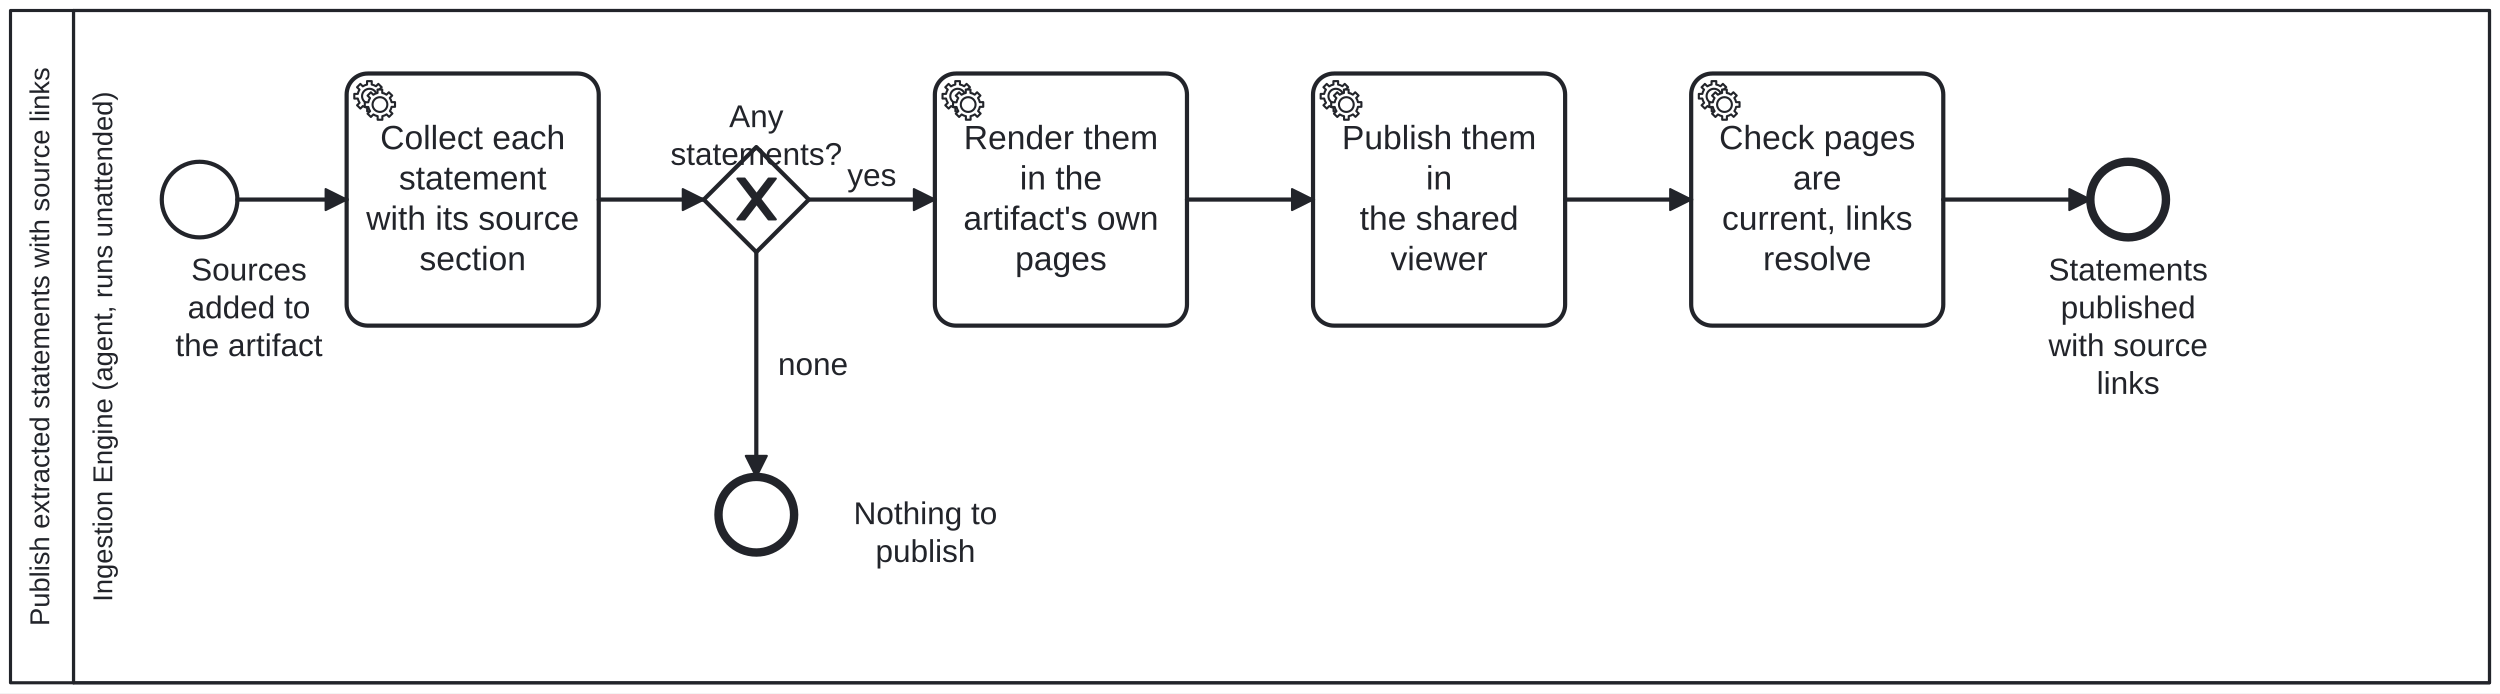
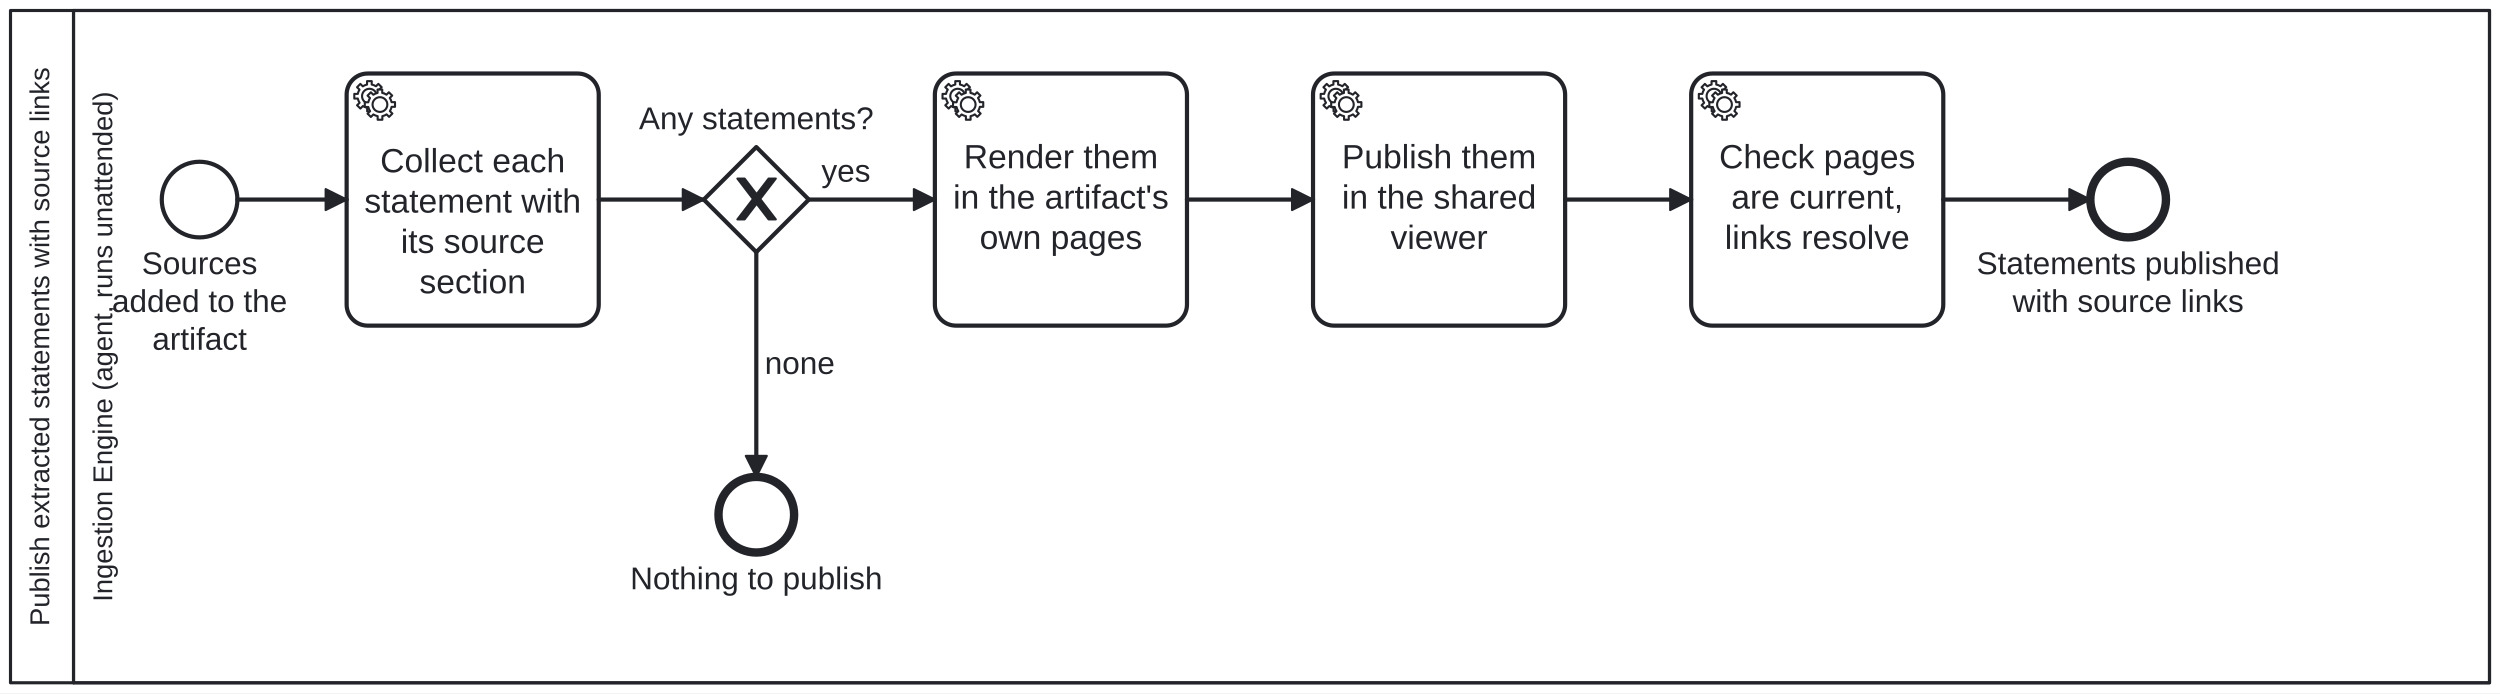
<svg xmlns="http://www.w3.org/2000/svg" width="100%" style="max-width:100%;height:auto" viewBox="155 75 1190 330" version="1.1">
  <rect x="155" y="75" width="1190" height="330" fill="#ffffff" />
  <g class="djs-group">
    <g class="djs-element djs-shape" data-element-id="Participant_PublishExtractedStatements" style="display: block;" transform="matrix(1 0 0 1 160 80)">
      <g class="djs-visual">
        <rect x="0" y="0" width="1180" height="320" rx="0" ry="0" style="stroke-linecap: round; stroke-linejoin: round; stroke: rgb(34, 36, 42); stroke-width: 1.5px; fill: white; fill-opacity: 0.95;" />
        <path style="fill: none; stroke-linecap: round; stroke-linejoin: round; stroke: rgb(34, 36, 42); stroke-width: 1.5px;" d="M30,0L30,320" />
        <text lineHeight="1.05" class="djs-label" transform="matrix(-1.83697e-16 -1 1 -1.83697e-16 0 320)" style="font-family: Arial, sans-serif; font-size: 13px; font-weight: normal; fill: rgb(34, 36, 42);">
          <tspan x="27.052" y="18.413">Publish extracted statements with source links</tspan>
        </text>
      </g>
      <rect class="djs-hit djs-hit-all" x="0" y="0" width="1180" height="320" style="fill: none; stroke-opacity: 0; stroke: white; stroke-width: 15px;" />
    </g>
    <g class="djs-children">
      <g class="djs-group">
        <g class="djs-element djs-shape" data-element-id="Lane_0" style="display: block;" transform="matrix(1 0 0 1 190 80)">
          <g class="djs-visual">
            <rect x="0" y="0" width="1150" height="320" rx="0" ry="0" style="stroke-linecap: round; stroke-linejoin: round; stroke: rgb(34, 36, 42); stroke-width: 1.5px; fill: white; fill-opacity: 0.25;" />
            <text lineHeight="1.05" class="djs-label" transform="matrix(-1.83697e-16 -1 1 -1.83697e-16 0 320)" style="font-family: Arial, sans-serif; font-size: 13px; font-weight: normal; fill: rgb(34, 36, 42);">
              <tspan x="38.579" y="18.413">Ingestion Engine (agent, runs unattended)</tspan>
            </text>
          </g>
          <rect class="djs-hit djs-hit-all" x="0" y="0" width="1150" height="320" style="fill: none; stroke-opacity: 0; stroke: white; stroke-width: 15px;" />
        </g>
      </g>
      <g class="djs-group">
        <g class="djs-element djs-shape" data-element-id="StartEvent_Statements" style="display: block;" transform="matrix(1 0 0 1 232 152)">
          <g class="djs-visual">
            <circle cx="18" cy="18" r="18" style="stroke-linecap: round; stroke-linejoin: round; stroke: rgb(34, 36, 42); stroke-width: 2px; fill: white; fill-opacity: 0.95;" />
          </g>
          <rect class="djs-hit djs-hit-all" x="0" y="0" width="36" height="36" style="fill: none; stroke-opacity: 0; stroke: white; stroke-width: 15px;" />
        </g>
      </g>
      <g class="djs-group">
-         <g class="djs-element djs-shape" data-element-id="StartEvent_Statements_label" style="display: block;" transform="matrix(1 0 0 1 238 195)">
-           <g class="djs-visual">
-             <text lineHeight="1.2" class="djs-label" style="font-family: Arial, sans-serif; font-size: 15px; font-weight: normal; fill: rgb(34, 36, 42);">
-               <tspan x="7.987" y="13.5">Sources </tspan>
-               <tspan x="6.306" y="31.5">added to</tspan>
-               <tspan x="0.483" y="49.5">the artifact</tspan>
-             </text>
-           </g>
-           <rect class="djs-hit djs-hit-all" x="0" y="0" width="71" height="54" style="fill: none; stroke-opacity: 0; stroke: white; stroke-width: 15px;" />
+         <g class="djs-element djs-shape" data-element-id="StartEvent_Statements_label" style="display: block;" transform="matrix(1 0 0 1 188.2891 192)">
+           <g class="djs-visual">
+             <text lineHeight="1.2" class="djs-label" style="font-family: Arial, sans-serif; font-size: 15px; font-weight: normal; fill: rgb(34, 36, 42);">
+               <tspan x="34.198" y="13.5">Sources</tspan>
+               <tspan x="20.007" y="31.5">added to the</tspan>
+               <tspan x="39.204" y="49.5">artifact</tspan>
+             </text>
+           </g>
+           <rect class="djs-hit djs-hit-all" x="0" y="0" width="123.422" height="54" style="fill: none; stroke-opacity: 0; stroke: white; stroke-width: 15px;" />
        </g>
      </g>
      <g class="djs-group">
        <g class="djs-element djs-shape" data-element-id="Task_Collect" style="display: block;" transform="matrix(1 0 0 1 320 110)">
          <g class="djs-visual">
            <rect x="0" y="0" width="120" height="120" rx="10" ry="10" style="stroke-linecap: round; stroke-linejoin: round; stroke: rgb(34, 36, 42); stroke-width: 2px; fill: white; fill-opacity: 0.95;" />
-             <text lineHeight="1.2" class="djs-label" style="font-family: Arial, sans-serif; font-size: 16px; font-weight: normal; fill: rgb(34, 36, 42);">
-               <tspan x="15.977" y="36">Collect each </tspan>
-               <tspan x="24.871" y="55.2">statement</tspan>
-               <tspan x="9.316" y="74.4">with its source</tspan>
-               <tspan x="34.652" y="93.6">section</tspan>
+             <text lineHeight="1.2" class="djs-label" transform="translate(0 32.6)" style="font-family: Arial, sans-serif; font-size: 16px; font-weight: normal; fill: rgb(34, 36, 42);">
+               <tspan x="15.977" y="14.4">Collect each</tspan>
+               <tspan x="8.422" y="33.6">statement with</tspan>
+               <tspan x="25.766" y="52.8">its source</tspan>
+               <tspan x="34.652" y="72">section</tspan>
            </text>
            <circle cx="5" cy="5" r="5" transform="translate(6, 6)" style="stroke-linecap: round; stroke-linejoin: round; stroke: none; stroke-width: 2px; fill: white;" />
            <path d="m 12,18 v -1.713 c 0.352,-0.07 0.704,-0.178 1.048,-0.321 0.344,-0.145 0.666,-0.321 0.966,-0.521 l 1.194,1.18 1.567,-1.577 -1.195,-1.18 c 0.403,-0.614 0.683,-1.299 0.825,-2.018 l 1.622,-0.01 v -2.22 l -1.637,0.01 c -0.073,-0.352 -0.178,-0.7 -0.324,-1.044 -0.145,-0.344 -0.321,-0.664 -0.523,-0.962 l 1.131,-1.136 -1.583,-1.563 -1.13,1.136 c -0.614,-0.401 -1.303,-0.681 -2.023,-0.822 l 0.009,-1.619 h -2.241 l 0.004,1.631 c -0.354,0.074 -0.705,0.18 -1.05,0.324 -0.344,0.144 -0.665,0.321 -0.964,0.52 l -1.17,-1.158 -1.567,1.579 1.168,1.157 c -0.403,0.613 -0.683,1.298 -0.825,2.017 l -1.659,0.003 v 2.222 l 1.672,-0.006 c 0.073,0.351 0.18,0.702 0.324,1.045 0.145,0.344 0.321,0.664 0.523,0.961 l -1.199,1.197 1.584,1.56 1.196,-1.193 c 0.614,0.403 1.303,0.682 2.023,0.823 l 7.19e-4,1.699 h 2.227 z m 0.221,-3.996 c -1.789,0.75 -3.858,-0.093 -4.61,-1.874 -0.752,-1.783 0.091,-3.846 1.88,-4.596 1.788,-0.749 3.857,0.093 4.609,1.874 0.752,1.782 -0.091,3.846 -1.88,4.596 z" style="fill: white; stroke-linecap: round; stroke-linejoin: round; stroke: rgb(34, 36, 42); stroke-width: 1px;" />
            <circle cx="5" cy="5" r="5" transform="translate(11, 10)" style="stroke-linecap: round; stroke-linejoin: round; stroke: none; stroke-width: 2px; fill: white;" />
            <path d="m 17,22 v -1.713 c 0.352,-0.07 0.704,-0.178 1.048,-0.321 0.344,-0.145 0.666,-0.321 0.966,-0.521 l 1.194,1.18 1.567,-1.577 -1.195,-1.18 c 0.403,-0.614 0.683,-1.299 0.825,-2.018 l 1.622,-0.01 v -2.22 l -1.637,0.01 c -0.073,-0.352 -0.178,-0.7 -0.324,-1.044 -0.145,-0.344 -0.321,-0.664 -0.523,-0.962 l 1.131,-1.136 -1.583,-1.563 -1.13,1.136 c -0.614,-0.401 -1.303,-0.681 -2.023,-0.822 l 0.009,-1.619 h -2.241 l 0.004,1.631 c -0.354,0.074 -0.705,0.18 -1.05,0.324 -0.344,0.144 -0.665,0.321 -0.964,0.52 l -1.17,-1.158 -1.567,1.579 1.168,1.157 c -0.403,0.613 -0.683,1.298 -0.825,2.017 l -1.659,0.003 v 2.222 l 1.672,-0.006 c 0.073,0.351 0.18,0.702 0.324,1.045 0.145,0.344 0.321,0.664 0.523,0.961 l -1.199,1.197 1.584,1.56 1.196,-1.193 c 0.614,0.403 1.303,0.682 2.023,0.823 l 7.19e-4,1.699 h 2.227 z m 0.221,-3.996 c -1.789,0.75 -3.858,-0.093 -4.61,-1.874 -0.752,-1.783 0.091,-3.846 1.88,-4.596 1.788,-0.749 3.857,0.093 4.609,1.874 0.752,1.782 -0.091,3.846 -1.88,4.596 z" style="fill: white; stroke-linecap: round; stroke-linejoin: round; stroke: rgb(34, 36, 42); stroke-width: 1px;" />
          </g>
          <rect class="djs-hit djs-hit-all" x="0" y="0" width="120" height="120" style="fill: none; stroke-opacity: 0; stroke: white; stroke-width: 15px;" />
        </g>
      </g>
      <g class="djs-group">
        <g class="djs-element djs-shape" data-element-id="Gateway_Any" style="display: block;" transform="matrix(1 0 0 1 490 145)">
          <g class="djs-visual">
            <polygon points="25,0 50,25 25,50 0,25" style="stroke-linecap: round; stroke-linejoin: round; stroke: rgb(34, 36, 42); stroke-width: 2px; fill: white; fill-opacity: 0.95;" />
            <path d="m 16,15 7.429,9.714 -7.429,9.714 3.429,0 5.714,-7.464 5.714,7.464 3.429,0 -7.429,-9.714 7.429,-9.714 -3.429,0 -5.714,7.464 -5.714,-7.464 -3.429,0 z" style="fill: rgb(34, 36, 42); stroke-linecap: round; stroke-linejoin: round; stroke: rgb(34, 36, 42); stroke-width: 1px;" />
          </g>
          <rect class="djs-hit djs-hit-all" x="0" y="0" width="50" height="50" style="fill: none; stroke-opacity: 0; stroke: white; stroke-width: 15px;" />
        </g>
      </g>
      <g class="djs-group">
-         <g class="djs-element djs-shape" data-element-id="Gateway_Any_label" style="display: block;" transform="matrix(1 0 0 1 474 122)">
-           <g class="djs-visual">
-             <text lineHeight="1.2" class="djs-label" style="font-family: Arial, sans-serif; font-size: 15px; font-weight: normal; fill: rgb(34, 36, 42);">
-               <tspan x="28.076" y="13.5">Any </tspan>
-               <tspan x="0.146" y="31.5">statements?</tspan>
-             </text>
-           </g>
-           <rect class="djs-hit djs-hit-all" x="0" y="0" width="82" height="36" style="fill: none; stroke-opacity: 0; stroke: white; stroke-width: 15px;" />
+         <g class="djs-element djs-shape" data-element-id="Gateway_Any_label" style="display: block;" transform="matrix(1 0 0 1 439.1328 123)">
+           <g class="djs-visual">
+             <text lineHeight="1.2" class="djs-label" style="font-family: Arial, sans-serif; font-size: 15px; font-weight: normal; fill: rgb(34, 36, 42);">
+               <tspan x="20.005" y="13.5">Any statements?</tspan>
+             </text>
+           </g>
+           <rect class="djs-hit djs-hit-all" x="0" y="0" width="151.734" height="18" style="fill: none; stroke-opacity: 0; stroke: white; stroke-width: 15px;" />
        </g>
      </g>
      <g class="djs-group">
        <g class="djs-element djs-shape" data-element-id="Task_RenderArtifact" style="display: block;" transform="matrix(1 0 0 1 600 110)">
          <g class="djs-visual">
            <rect x="0" y="0" width="120" height="120" rx="10" ry="10" style="stroke-linecap: round; stroke-linejoin: round; stroke: rgb(34, 36, 42); stroke-width: 2px; fill: white; fill-opacity: 0.95;" />
-             <text lineHeight="1.2" class="djs-label" style="font-family: Arial, sans-serif; font-size: 16px; font-weight: normal; fill: rgb(34, 36, 42);">
-               <tspan x="13.754" y="36">Render them </tspan>
-               <tspan x="40.43" y="55.2">in the</tspan>
-               <tspan x="13.566" y="74.4">artifact's own </tspan>
-               <tspan x="38.203" y="93.6">pages</tspan>
+             <text lineHeight="1.2" class="djs-label" transform="translate(0 30.7)" style="font-family: Arial, sans-serif; font-size: 16px; font-weight: normal; fill: rgb(34, 36, 42);">
+               <tspan x="13.754" y="14.4">Render them</tspan>
+               <tspan x="8.672" y="33.6">in the artifact's</tspan>
+               <tspan x="21.305" y="52.8">own pages</tspan>
            </text>
            <circle cx="5" cy="5" r="5" transform="translate(6, 6)" style="stroke-linecap: round; stroke-linejoin: round; stroke: none; stroke-width: 2px; fill: white;" />
            <path d="m 12,18 v -1.713 c 0.352,-0.07 0.704,-0.178 1.048,-0.321 0.344,-0.145 0.666,-0.321 0.966,-0.521 l 1.194,1.18 1.567,-1.577 -1.195,-1.18 c 0.403,-0.614 0.683,-1.299 0.825,-2.018 l 1.622,-0.01 v -2.22 l -1.637,0.01 c -0.073,-0.352 -0.178,-0.7 -0.324,-1.044 -0.145,-0.344 -0.321,-0.664 -0.523,-0.962 l 1.131,-1.136 -1.583,-1.563 -1.13,1.136 c -0.614,-0.401 -1.303,-0.681 -2.023,-0.822 l 0.009,-1.619 h -2.241 l 0.004,1.631 c -0.354,0.074 -0.705,0.18 -1.05,0.324 -0.344,0.144 -0.665,0.321 -0.964,0.52 l -1.17,-1.158 -1.567,1.579 1.168,1.157 c -0.403,0.613 -0.683,1.298 -0.825,2.017 l -1.659,0.003 v 2.222 l 1.672,-0.006 c 0.073,0.351 0.18,0.702 0.324,1.045 0.145,0.344 0.321,0.664 0.523,0.961 l -1.199,1.197 1.584,1.56 1.196,-1.193 c 0.614,0.403 1.303,0.682 2.023,0.823 l 7.19e-4,1.699 h 2.227 z m 0.221,-3.996 c -1.789,0.75 -3.858,-0.093 -4.61,-1.874 -0.752,-1.783 0.091,-3.846 1.88,-4.596 1.788,-0.749 3.857,0.093 4.609,1.874 0.752,1.782 -0.091,3.846 -1.88,4.596 z" style="fill: white; stroke-linecap: round; stroke-linejoin: round; stroke: rgb(34, 36, 42); stroke-width: 1px;" />
            <circle cx="5" cy="5" r="5" transform="translate(11, 10)" style="stroke-linecap: round; stroke-linejoin: round; stroke: none; stroke-width: 2px; fill: white;" />
            <path d="m 17,22 v -1.713 c 0.352,-0.07 0.704,-0.178 1.048,-0.321 0.344,-0.145 0.666,-0.321 0.966,-0.521 l 1.194,1.18 1.567,-1.577 -1.195,-1.18 c 0.403,-0.614 0.683,-1.299 0.825,-2.018 l 1.622,-0.01 v -2.22 l -1.637,0.01 c -0.073,-0.352 -0.178,-0.7 -0.324,-1.044 -0.145,-0.344 -0.321,-0.664 -0.523,-0.962 l 1.131,-1.136 -1.583,-1.563 -1.13,1.136 c -0.614,-0.401 -1.303,-0.681 -2.023,-0.822 l 0.009,-1.619 h -2.241 l 0.004,1.631 c -0.354,0.074 -0.705,0.18 -1.05,0.324 -0.344,0.144 -0.665,0.321 -0.964,0.52 l -1.17,-1.158 -1.567,1.579 1.168,1.157 c -0.403,0.613 -0.683,1.298 -0.825,2.017 l -1.659,0.003 v 2.222 l 1.672,-0.006 c 0.073,0.351 0.18,0.702 0.324,1.045 0.145,0.344 0.321,0.664 0.523,0.961 l -1.199,1.197 1.584,1.56 1.196,-1.193 c 0.614,0.403 1.303,0.682 2.023,0.823 l 7.19e-4,1.699 h 2.227 z m 0.221,-3.996 c -1.789,0.75 -3.858,-0.093 -4.61,-1.874 -0.752,-1.783 0.091,-3.846 1.88,-4.596 1.788,-0.749 3.857,0.093 4.609,1.874 0.752,1.782 -0.091,3.846 -1.88,4.596 z" style="fill: white; stroke-linecap: round; stroke-linejoin: round; stroke: rgb(34, 36, 42); stroke-width: 1px;" />
          </g>
          <rect class="djs-hit djs-hit-all" x="0" y="0" width="120" height="120" style="fill: none; stroke-opacity: 0; stroke: white; stroke-width: 15px;" />
        </g>
      </g>
      <g class="djs-group">
        <g class="djs-element djs-shape" data-element-id="Task_RenderViewer" style="display: block;" transform="matrix(1 0 0 1 780 110)">
          <g class="djs-visual">
            <rect x="0" y="0" width="120" height="120" rx="10" ry="10" style="stroke-linecap: round; stroke-linejoin: round; stroke: rgb(34, 36, 42); stroke-width: 2px; fill: white; fill-opacity: 0.95;" />
-             <text lineHeight="1.2" class="djs-label" style="font-family: Arial, sans-serif; font-size: 16px; font-weight: normal; fill: rgb(34, 36, 42);">
-               <tspan x="13.754" y="36">Publish them </tspan>
-               <tspan x="53.773" y="55.2">in</tspan>
-               <tspan x="22.195" y="74.4">the shared </tspan>
-               <tspan x="36.883" y="93.6">viewer</tspan>
+             <text lineHeight="1.2" class="djs-label" transform="translate(0 30.7)" style="font-family: Arial, sans-serif; font-size: 16px; font-weight: normal; fill: rgb(34, 36, 42);">
+               <tspan x="13.754" y="14.4">Publish them</tspan>
+               <tspan x="13.746" y="33.6">in the shared</tspan>
+               <tspan x="36.883" y="52.8">viewer</tspan>
            </text>
            <circle cx="5" cy="5" r="5" transform="translate(6, 6)" style="stroke-linecap: round; stroke-linejoin: round; stroke: none; stroke-width: 2px; fill: white;" />
            <path d="m 12,18 v -1.713 c 0.352,-0.07 0.704,-0.178 1.048,-0.321 0.344,-0.145 0.666,-0.321 0.966,-0.521 l 1.194,1.18 1.567,-1.577 -1.195,-1.18 c 0.403,-0.614 0.683,-1.299 0.825,-2.018 l 1.622,-0.01 v -2.22 l -1.637,0.01 c -0.073,-0.352 -0.178,-0.7 -0.324,-1.044 -0.145,-0.344 -0.321,-0.664 -0.523,-0.962 l 1.131,-1.136 -1.583,-1.563 -1.13,1.136 c -0.614,-0.401 -1.303,-0.681 -2.023,-0.822 l 0.009,-1.619 h -2.241 l 0.004,1.631 c -0.354,0.074 -0.705,0.18 -1.05,0.324 -0.344,0.144 -0.665,0.321 -0.964,0.52 l -1.17,-1.158 -1.567,1.579 1.168,1.157 c -0.403,0.613 -0.683,1.298 -0.825,2.017 l -1.659,0.003 v 2.222 l 1.672,-0.006 c 0.073,0.351 0.18,0.702 0.324,1.045 0.145,0.344 0.321,0.664 0.523,0.961 l -1.199,1.197 1.584,1.56 1.196,-1.193 c 0.614,0.403 1.303,0.682 2.023,0.823 l 7.19e-4,1.699 h 2.227 z m 0.221,-3.996 c -1.789,0.75 -3.858,-0.093 -4.61,-1.874 -0.752,-1.783 0.091,-3.846 1.88,-4.596 1.788,-0.749 3.857,0.093 4.609,1.874 0.752,1.782 -0.091,3.846 -1.88,4.596 z" style="fill: white; stroke-linecap: round; stroke-linejoin: round; stroke: rgb(34, 36, 42); stroke-width: 1px;" />
            <circle cx="5" cy="5" r="5" transform="translate(11, 10)" style="stroke-linecap: round; stroke-linejoin: round; stroke: none; stroke-width: 2px; fill: white;" />
            <path d="m 17,22 v -1.713 c 0.352,-0.07 0.704,-0.178 1.048,-0.321 0.344,-0.145 0.666,-0.321 0.966,-0.521 l 1.194,1.18 1.567,-1.577 -1.195,-1.18 c 0.403,-0.614 0.683,-1.299 0.825,-2.018 l 1.622,-0.01 v -2.22 l -1.637,0.01 c -0.073,-0.352 -0.178,-0.7 -0.324,-1.044 -0.145,-0.344 -0.321,-0.664 -0.523,-0.962 l 1.131,-1.136 -1.583,-1.563 -1.13,1.136 c -0.614,-0.401 -1.303,-0.681 -2.023,-0.822 l 0.009,-1.619 h -2.241 l 0.004,1.631 c -0.354,0.074 -0.705,0.18 -1.05,0.324 -0.344,0.144 -0.665,0.321 -0.964,0.52 l -1.17,-1.158 -1.567,1.579 1.168,1.157 c -0.403,0.613 -0.683,1.298 -0.825,2.017 l -1.659,0.003 v 2.222 l 1.672,-0.006 c 0.073,0.351 0.18,0.702 0.324,1.045 0.145,0.344 0.321,0.664 0.523,0.961 l -1.199,1.197 1.584,1.56 1.196,-1.193 c 0.614,0.403 1.303,0.682 2.023,0.823 l 7.19e-4,1.699 h 2.227 z m 0.221,-3.996 c -1.789,0.75 -3.858,-0.093 -4.61,-1.874 -0.752,-1.783 0.091,-3.846 1.88,-4.596 1.788,-0.749 3.857,0.093 4.609,1.874 0.752,1.782 -0.091,3.846 -1.88,4.596 z" style="fill: white; stroke-linecap: round; stroke-linejoin: round; stroke: rgb(34, 36, 42); stroke-width: 1px;" />
          </g>
          <rect class="djs-hit djs-hit-all" x="0" y="0" width="120" height="120" style="fill: none; stroke-opacity: 0; stroke: white; stroke-width: 15px;" />
        </g>
      </g>
      <g class="djs-group">
        <g class="djs-element djs-shape" data-element-id="Task_CheckCurrent" style="display: block;" transform="matrix(1 0 0 1 960 110)">
          <g class="djs-visual">
            <rect x="0" y="0" width="120" height="120" rx="10" ry="10" style="stroke-linecap: round; stroke-linejoin: round; stroke: rgb(34, 36, 42); stroke-width: 2px; fill: white; fill-opacity: 0.95;" />
-             <text lineHeight="1.2" class="djs-label" style="font-family: Arial, sans-serif; font-size: 16px; font-weight: normal; fill: rgb(34, 36, 42);">
-               <tspan x="13.305" y="36">Check pages </tspan>
-               <tspan x="48.438" y="55.2">are</tspan>
-               <tspan x="14.652" y="74.4">current, links </tspan>
-               <tspan x="34.211" y="93.6">resolve</tspan>
+             <text lineHeight="1.2" class="djs-label" transform="translate(0 30.7)" style="font-family: Arial, sans-serif; font-size: 16px; font-weight: normal; fill: rgb(34, 36, 42);">
+               <tspan x="13.305" y="14.4">Check pages</tspan>
+               <tspan x="19.094" y="33.6">are current,</tspan>
+               <tspan x="15.984" y="52.8">links resolve</tspan>
            </text>
            <circle cx="5" cy="5" r="5" transform="translate(6, 6)" style="stroke-linecap: round; stroke-linejoin: round; stroke: none; stroke-width: 2px; fill: white;" />
            <path d="m 12,18 v -1.713 c 0.352,-0.07 0.704,-0.178 1.048,-0.321 0.344,-0.145 0.666,-0.321 0.966,-0.521 l 1.194,1.18 1.567,-1.577 -1.195,-1.18 c 0.403,-0.614 0.683,-1.299 0.825,-2.018 l 1.622,-0.01 v -2.22 l -1.637,0.01 c -0.073,-0.352 -0.178,-0.7 -0.324,-1.044 -0.145,-0.344 -0.321,-0.664 -0.523,-0.962 l 1.131,-1.136 -1.583,-1.563 -1.13,1.136 c -0.614,-0.401 -1.303,-0.681 -2.023,-0.822 l 0.009,-1.619 h -2.241 l 0.004,1.631 c -0.354,0.074 -0.705,0.18 -1.05,0.324 -0.344,0.144 -0.665,0.321 -0.964,0.52 l -1.17,-1.158 -1.567,1.579 1.168,1.157 c -0.403,0.613 -0.683,1.298 -0.825,2.017 l -1.659,0.003 v 2.222 l 1.672,-0.006 c 0.073,0.351 0.18,0.702 0.324,1.045 0.145,0.344 0.321,0.664 0.523,0.961 l -1.199,1.197 1.584,1.56 1.196,-1.193 c 0.614,0.403 1.303,0.682 2.023,0.823 l 7.19e-4,1.699 h 2.227 z m 0.221,-3.996 c -1.789,0.75 -3.858,-0.093 -4.61,-1.874 -0.752,-1.783 0.091,-3.846 1.88,-4.596 1.788,-0.749 3.857,0.093 4.609,1.874 0.752,1.782 -0.091,3.846 -1.88,4.596 z" style="fill: white; stroke-linecap: round; stroke-linejoin: round; stroke: rgb(34, 36, 42); stroke-width: 1px;" />
            <circle cx="5" cy="5" r="5" transform="translate(11, 10)" style="stroke-linecap: round; stroke-linejoin: round; stroke: none; stroke-width: 2px; fill: white;" />
            <path d="m 17,22 v -1.713 c 0.352,-0.07 0.704,-0.178 1.048,-0.321 0.344,-0.145 0.666,-0.321 0.966,-0.521 l 1.194,1.18 1.567,-1.577 -1.195,-1.18 c 0.403,-0.614 0.683,-1.299 0.825,-2.018 l 1.622,-0.01 v -2.22 l -1.637,0.01 c -0.073,-0.352 -0.178,-0.7 -0.324,-1.044 -0.145,-0.344 -0.321,-0.664 -0.523,-0.962 l 1.131,-1.136 -1.583,-1.563 -1.13,1.136 c -0.614,-0.401 -1.303,-0.681 -2.023,-0.822 l 0.009,-1.619 h -2.241 l 0.004,1.631 c -0.354,0.074 -0.705,0.18 -1.05,0.324 -0.344,0.144 -0.665,0.321 -0.964,0.52 l -1.17,-1.158 -1.567,1.579 1.168,1.157 c -0.403,0.613 -0.683,1.298 -0.825,2.017 l -1.659,0.003 v 2.222 l 1.672,-0.006 c 0.073,0.351 0.18,0.702 0.324,1.045 0.145,0.344 0.321,0.664 0.523,0.961 l -1.199,1.197 1.584,1.56 1.196,-1.193 c 0.614,0.403 1.303,0.682 2.023,0.823 l 7.19e-4,1.699 h 2.227 z m 0.221,-3.996 c -1.789,0.75 -3.858,-0.093 -4.61,-1.874 -0.752,-1.783 0.091,-3.846 1.88,-4.596 1.788,-0.749 3.857,0.093 4.609,1.874 0.752,1.782 -0.091,3.846 -1.88,4.596 z" style="fill: white; stroke-linecap: round; stroke-linejoin: round; stroke: rgb(34, 36, 42); stroke-width: 1px;" />
          </g>
          <rect class="djs-hit djs-hit-all" x="0" y="0" width="120" height="120" style="fill: none; stroke-opacity: 0; stroke: white; stroke-width: 15px;" />
        </g>
      </g>
      <g class="djs-group">
        <g class="djs-element djs-shape" data-element-id="EndEvent_Published" style="display: block;" transform="matrix(1 0 0 1 1150 152)">
          <g class="djs-visual">
            <circle cx="18" cy="18" r="18" style="stroke-linecap: round; stroke-linejoin: round; stroke: rgb(34, 36, 42); stroke-width: 4px; fill: white; fill-opacity: 0.95;" />
          </g>
          <rect class="djs-hit djs-hit-all" x="0" y="0" width="36" height="36" style="fill: none; stroke-opacity: 0; stroke: white; stroke-width: 15px;" />
        </g>
      </g>
      <g class="djs-group">
-         <g class="djs-element djs-shape" data-element-id="EndEvent_Published_label" style="display: block;" transform="matrix(1 0 0 1 1130 195)">
-           <g class="djs-visual">
-             <text lineHeight="1.2" class="djs-label" style="font-family: Arial, sans-serif; font-size: 15px; font-weight: normal; fill: rgb(34, 36, 42);">
-               <tspan x="0.064" y="13.5">Statements</tspan>
-               <tspan x="5.891" y="31.5">published</tspan>
-               <tspan x="0.068" y="49.5">with source</tspan>
-               <tspan x="22.996" y="67.5">links</tspan>
-             </text>
-           </g>
-           <rect class="djs-hit djs-hit-all" x="0" y="0" width="76" height="72" style="fill: none; stroke-opacity: 0; stroke: white; stroke-width: 15px;" />
+         <g class="djs-element djs-shape" data-element-id="EndEvent_Published_label" style="display: block;" transform="matrix(1 0 0 1 1075.867 192)">
+           <g class="djs-visual">
+             <text lineHeight="1.2" class="djs-label" style="font-family: Arial, sans-serif; font-size: 15px; font-weight: normal; fill: rgb(34, 36, 42);">
+               <tspan x="20.004" y="13.5">Statements published</tspan>
+               <tspan x="37.113" y="31.5">with source links</tspan>
+             </text>
+           </g>
+           <rect class="djs-hit djs-hit-all" x="0" y="0" width="184.266" height="36" style="fill: none; stroke-opacity: 0; stroke: white; stroke-width: 15px;" />
        </g>
      </g>
      <g class="djs-group">
        <g class="djs-element djs-shape" data-element-id="EndEvent_Nothing" style="display: block;" transform="matrix(1 0 0 1 497 302)">
          <g class="djs-visual">
            <circle cx="18" cy="18" r="18" style="stroke-linecap: round; stroke-linejoin: round; stroke: rgb(34, 36, 42); stroke-width: 4px; fill: white; fill-opacity: 0.95;" />
          </g>
          <rect class="djs-hit djs-hit-all" x="0" y="0" width="36" height="36" style="fill: none; stroke-opacity: 0; stroke: white; stroke-width: 15px;" />
        </g>
      </g>
      <g class="djs-group">
-         <g class="djs-element djs-shape" data-element-id="EndEvent_Nothing_label" style="display: block;" transform="matrix(1 0 0 1 561 311)">
-           <g class="djs-visual">
-             <text lineHeight="1.2" class="djs-label" style="font-family: Arial, sans-serif; font-size: 15px; font-weight: normal; fill: rgb(34, 36, 42);">
-               <tspan x="0.311" y="13.5">Nothing to</tspan>
-               <tspan x="10.733" y="31.5">publish</tspan>
-             </text>
-           </g>
-           <rect class="djs-hit djs-hit-all" x="0" y="0" width="69" height="36" style="fill: none; stroke-opacity: 0; stroke: white; stroke-width: 15px;" />
+         <g class="djs-element djs-shape" data-element-id="EndEvent_Nothing_label" style="display: block;" transform="matrix(1 0 0 1 434.9531 342)">
+           <g class="djs-visual">
+             <text lineHeight="1.2" class="djs-label" style="font-family: Arial, sans-serif; font-size: 15px; font-weight: normal; fill: rgb(34, 36, 42);">
+               <tspan x="20.007" y="13.5">Nothing to publish</tspan>
+             </text>
+           </g>
+           <rect class="djs-hit djs-hit-all" x="0" y="0" width="160.094" height="18" style="fill: none; stroke-opacity: 0; stroke: white; stroke-width: 15px;" />
        </g>
      </g>
      <g class="djs-group">
        <g class="djs-element djs-connection" data-element-id="Flow_p1" style="display: block;">
          <g class="djs-visual">
            <defs>
              <marker id="bpmn-marker-1" viewBox="0 0 20 20" refX="11" refY="10" markerWidth="10" markerHeight="10" orient="auto">
                <path d="M 1 5 L 11 10 L 1 15 Z" style="stroke-linecap: round; stroke-linejoin: round; stroke: rgb(34, 36, 42); stroke-width: 1px; fill: rgb(34, 36, 42);" />
              </marker>
            </defs>
            <path data-corner-radius="5" style="fill: none; stroke-linecap: round; stroke-linejoin: round; stroke: rgb(34, 36, 42); stroke-width: 2px; marker-end: url('#bpmn-marker-1');" d="M268,170L320,170" />
          </g>
          <path d="M268,170L320,170" class="djs-hit djs-hit-stroke" style="fill: none; stroke-opacity: 0; stroke: white; stroke-width: 15px;" />
        </g>
      </g>
      <g class="djs-group">
        <g class="djs-element djs-connection" data-element-id="Flow_p2" style="display: block;">
          <g class="djs-visual">
            <defs>
              <marker id="bpmn-marker-2" viewBox="0 0 20 20" refX="11" refY="10" markerWidth="10" markerHeight="10" orient="auto">
                <path d="M 1 5 L 11 10 L 1 15 Z" style="stroke-linecap: round; stroke-linejoin: round; stroke: rgb(34, 36, 42); stroke-width: 1px; fill: rgb(34, 36, 42);" />
              </marker>
            </defs>
            <path data-corner-radius="5" style="fill: none; stroke-linecap: round; stroke-linejoin: round; stroke: rgb(34, 36, 42); stroke-width: 2px; marker-end: url('#bpmn-marker-2');" d="M440,170L490,170" />
          </g>
          <path d="M440,170L490,170" class="djs-hit djs-hit-stroke" style="fill: none; stroke-opacity: 0; stroke: white; stroke-width: 15px;" />
        </g>
      </g>
      <g class="djs-group">
        <g class="djs-element djs-connection" data-element-id="Flow_p_yes" style="display: block;">
          <g class="djs-visual">
            <defs>
              <marker id="bpmn-marker-3" viewBox="0 0 20 20" refX="11" refY="10" markerWidth="10" markerHeight="10" orient="auto">
                <path d="M 1 5 L 11 10 L 1 15 Z" style="stroke-linecap: round; stroke-linejoin: round; stroke: rgb(34, 36, 42); stroke-width: 1px; fill: rgb(34, 36, 42);" />
              </marker>
            </defs>
            <path data-corner-radius="5" style="fill: none; stroke-linecap: round; stroke-linejoin: round; stroke: rgb(34, 36, 42); stroke-width: 2px; marker-end: url('#bpmn-marker-3');" d="M540,170L600,170" />
          </g>
          <path d="M540,170L600,170" class="djs-hit djs-hit-stroke" style="fill: none; stroke-opacity: 0; stroke: white; stroke-width: 15px;" />
        </g>
      </g>
      <g class="djs-group">
-         <g class="djs-element djs-shape" data-element-id="Flow_p_yes_label" style="display: block;" transform="matrix(1 0 0 1 558 150)">
-           <g class="djs-visual">
-             <text lineHeight="1.2" class="djs-label" style="font-family: Arial, sans-serif; font-size: 15px; font-weight: normal; fill: rgb(34, 36, 42);">
-               <tspan x="0.329" y="13.5">yes</tspan>
-             </text>
-           </g>
-           <rect class="djs-hit djs-hit-all" x="0" y="0" width="24" height="18" style="fill: none; stroke-opacity: 0; stroke: white; stroke-width: 15px;" />
+         <g class="djs-element djs-shape" data-element-id="Flow_p_yes_label" style="display: block;" transform="matrix(1 0 0 1 526 148)">
+           <g class="djs-visual">
+             <text lineHeight="1.2" class="djs-label" style="font-family: Arial, sans-serif; font-size: 15px; font-weight: normal; fill: rgb(34, 36, 42);">
+               <tspan x="20.001" y="13.5">yes</tspan>
+             </text>
+           </g>
+           <rect class="djs-hit djs-hit-all" x="0" y="0" width="63.344" height="18" style="fill: none; stroke-opacity: 0; stroke: white; stroke-width: 15px;" />
        </g>
      </g>
      <g class="djs-group">
        <g class="djs-element djs-connection" data-element-id="Flow_p_none" style="display: block;">
          <g class="djs-visual">
            <defs>
              <marker id="bpmn-marker-4" viewBox="0 0 20 20" refX="11" refY="10" markerWidth="10" markerHeight="10" orient="auto">
                <path d="M 1 5 L 11 10 L 1 15 Z" style="stroke-linecap: round; stroke-linejoin: round; stroke: rgb(34, 36, 42); stroke-width: 1px; fill: rgb(34, 36, 42);" />
              </marker>
            </defs>
            <path data-corner-radius="5" style="fill: none; stroke-linecap: round; stroke-linejoin: round; stroke: rgb(34, 36, 42); stroke-width: 2px; marker-end: url('#bpmn-marker-4');" d="M515,195L515,302" />
          </g>
          <path d="M515,195L515,302" class="djs-hit djs-hit-stroke" style="fill: none; stroke-opacity: 0; stroke: white; stroke-width: 15px;" />
        </g>
      </g>
      <g class="djs-group">
-         <g class="djs-element djs-shape" data-element-id="Flow_p_none_label" style="display: block;" transform="matrix(1 0 0 1 525 240)">
-           <g class="djs-visual">
-             <text lineHeight="1.2" class="djs-label" style="font-family: Arial, sans-serif; font-size: 15px; font-weight: normal; fill: rgb(34, 36, 42);">
-               <tspan x="0.315" y="13.5">none</tspan>
-             </text>
-           </g>
-           <rect class="djs-hit djs-hit-all" x="0" y="0" width="34" height="18" style="fill: none; stroke-opacity: 0; stroke: white; stroke-width: 15px;" />
+         <g class="djs-element djs-shape" data-element-id="Flow_p_none_label" style="display: block;" transform="matrix(1 0 0 1 499 239.5)">
+           <g class="djs-visual">
+             <text lineHeight="1.2" class="djs-label" style="font-family: Arial, sans-serif; font-size: 15px; font-weight: normal; fill: rgb(34, 36, 42);">
+               <tspan x="20.003" y="13.5">none</tspan>
+             </text>
+           </g>
+           <rect class="djs-hit djs-hit-all" x="0" y="0" width="73.375" height="18" style="fill: none; stroke-opacity: 0; stroke: white; stroke-width: 15px;" />
        </g>
      </g>
      <g class="djs-group">
        <g class="djs-element djs-connection" data-element-id="Flow_p3" style="display: block;">
          <g class="djs-visual">
            <defs>
              <marker id="bpmn-marker-5" viewBox="0 0 20 20" refX="11" refY="10" markerWidth="10" markerHeight="10" orient="auto">
                <path d="M 1 5 L 11 10 L 1 15 Z" style="stroke-linecap: round; stroke-linejoin: round; stroke: rgb(34, 36, 42); stroke-width: 1px; fill: rgb(34, 36, 42);" />
              </marker>
            </defs>
            <path data-corner-radius="5" style="fill: none; stroke-linecap: round; stroke-linejoin: round; stroke: rgb(34, 36, 42); stroke-width: 2px; marker-end: url('#bpmn-marker-5');" d="M720,170L780,170" />
          </g>
          <path d="M720,170L780,170" class="djs-hit djs-hit-stroke" style="fill: none; stroke-opacity: 0; stroke: white; stroke-width: 15px;" />
        </g>
      </g>
      <g class="djs-group">
        <g class="djs-element djs-connection" data-element-id="Flow_p4" style="display: block;">
          <g class="djs-visual">
            <defs>
              <marker id="bpmn-marker-6" viewBox="0 0 20 20" refX="11" refY="10" markerWidth="10" markerHeight="10" orient="auto">
                <path d="M 1 5 L 11 10 L 1 15 Z" style="stroke-linecap: round; stroke-linejoin: round; stroke: rgb(34, 36, 42); stroke-width: 1px; fill: rgb(34, 36, 42);" />
              </marker>
            </defs>
            <path data-corner-radius="5" style="fill: none; stroke-linecap: round; stroke-linejoin: round; stroke: rgb(34, 36, 42); stroke-width: 2px; marker-end: url('#bpmn-marker-6');" d="M900,170L960,170" />
          </g>
          <path d="M900,170L960,170" class="djs-hit djs-hit-stroke" style="fill: none; stroke-opacity: 0; stroke: white; stroke-width: 15px;" />
        </g>
      </g>
      <g class="djs-group">
        <g class="djs-element djs-connection" data-element-id="Flow_p5" style="display: block;">
          <g class="djs-visual">
            <defs>
              <marker id="bpmn-marker-7" viewBox="0 0 20 20" refX="11" refY="10" markerWidth="10" markerHeight="10" orient="auto">
                <path d="M 1 5 L 11 10 L 1 15 Z" style="stroke-linecap: round; stroke-linejoin: round; stroke: rgb(34, 36, 42); stroke-width: 1px; fill: rgb(34, 36, 42);" />
              </marker>
            </defs>
            <path data-corner-radius="5" style="fill: none; stroke-linecap: round; stroke-linejoin: round; stroke: rgb(34, 36, 42); stroke-width: 2px; marker-end: url('#bpmn-marker-7');" d="M1080,170L1150,170" />
          </g>
          <path d="M1080,170L1150,170" class="djs-hit djs-hit-stroke" style="fill: none; stroke-opacity: 0; stroke: white; stroke-width: 15px;" />
        </g>
      </g>
    </g>
  </g>
</svg>
